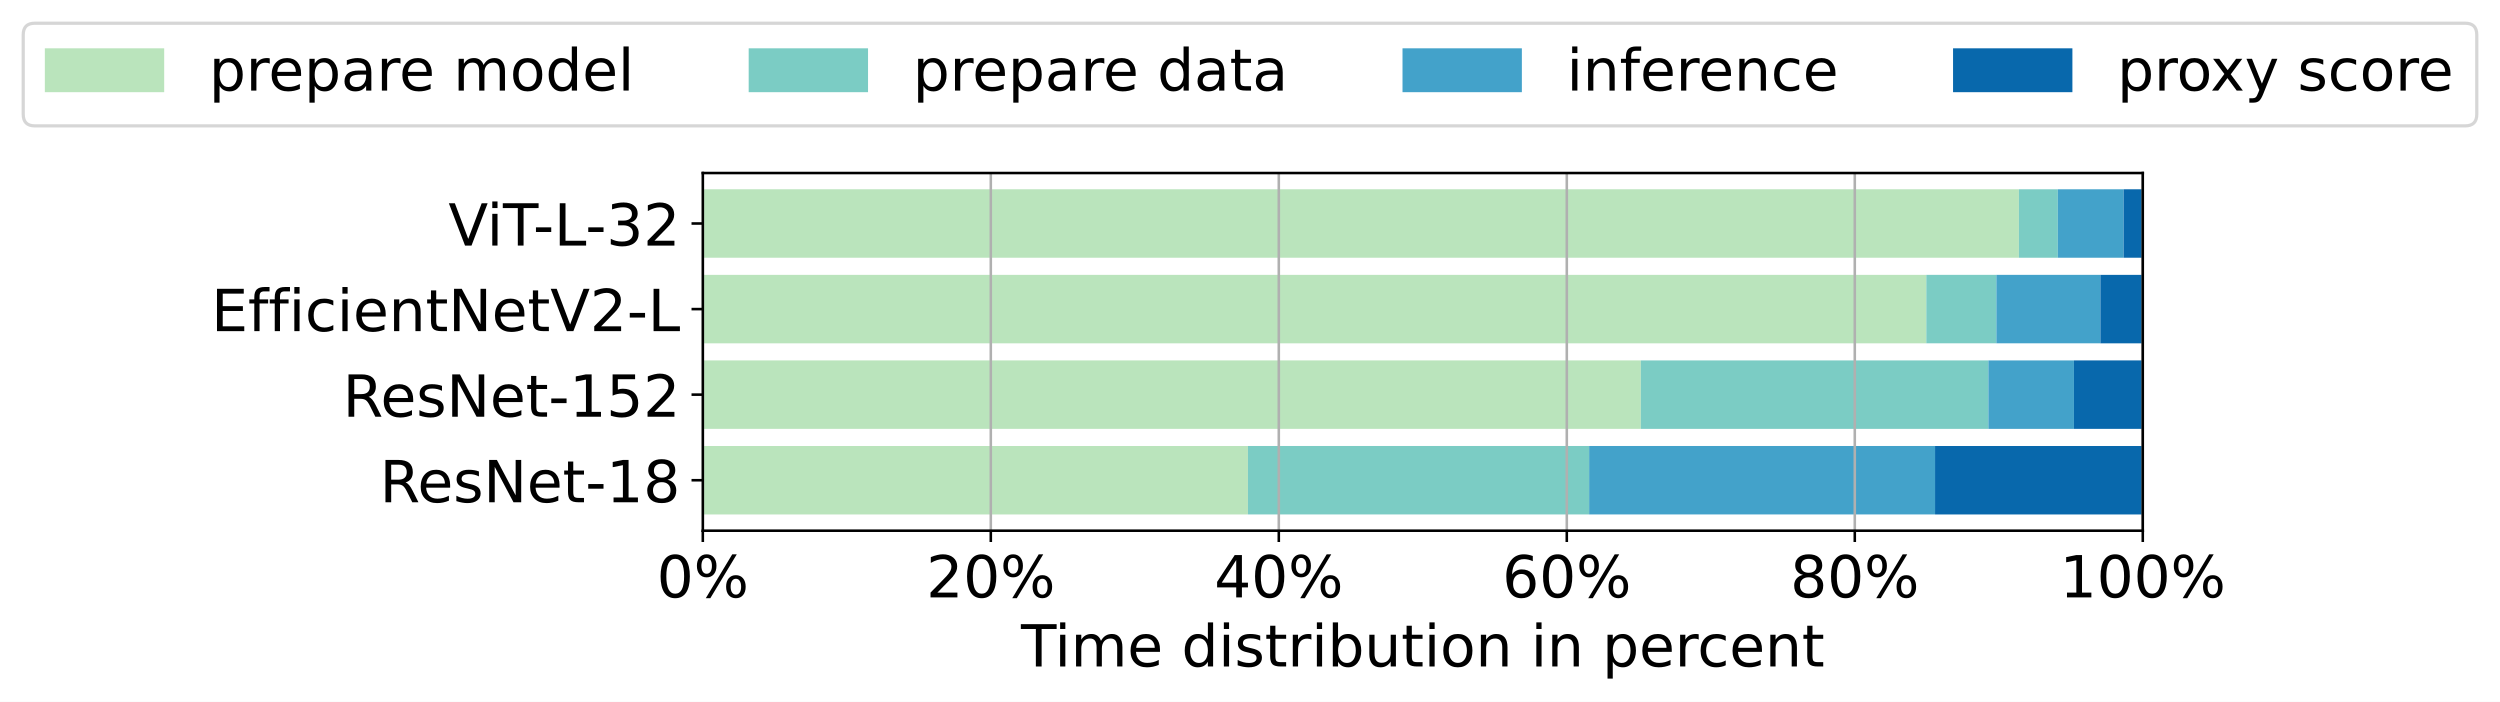
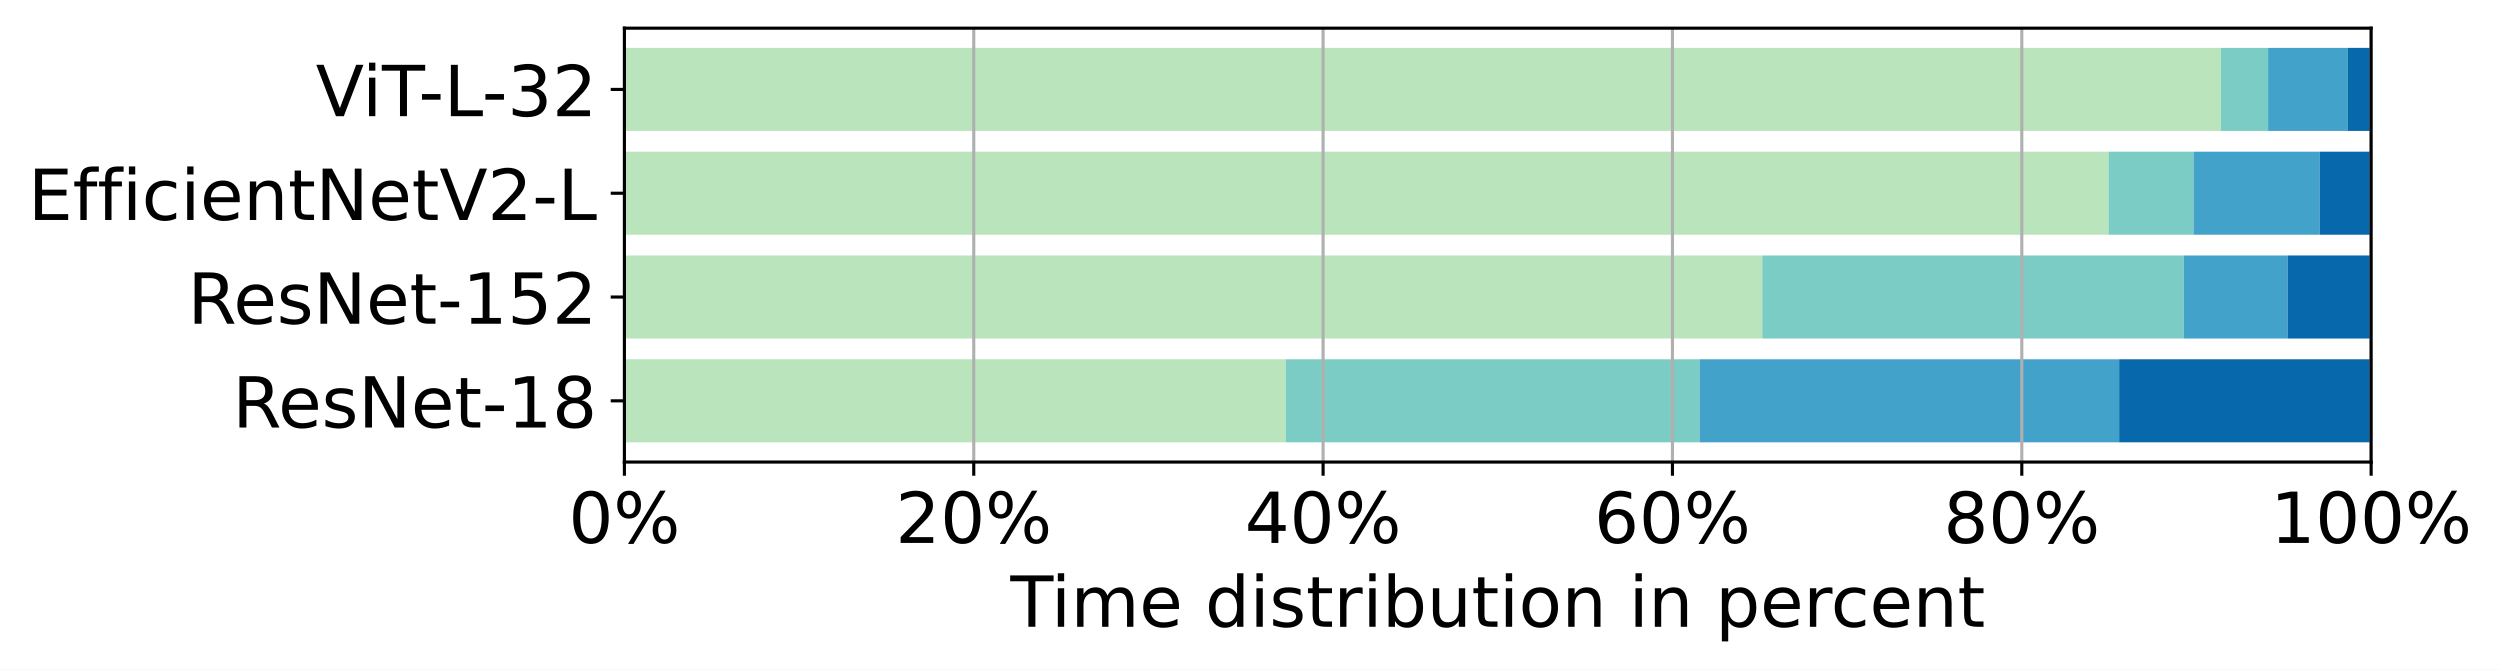
- <svg xmlns="http://www.w3.org/2000/svg" xmlns:xlink="http://www.w3.org/1999/xlink" width="775.018pt" height="217.561pt" viewBox="0 0 775.018 217.561" version="1.1">
+ <svg xmlns="http://www.w3.org/2000/svg" xmlns:xlink="http://www.w3.org/1999/xlink" width="638.903pt" height="171.121pt" viewBox="0 0 638.903 171.121" version="1.1">
  <defs>
    <style type="text/css">*{stroke-linejoin: round; stroke-linecap: butt}</style>
  </defs>
  <g id="figure_1">
    <g id="patch_1">
-       <path d="M 0 217.561  L 775.018 217.561  L 775.018 0  L 0 0  z " style="fill: #ffffff" />
+       <path d="M 0 171.121  L 638.903 171.121  L 638.903 0  L 0 0  z " style="fill: #ffffff" />
    </g>
    <g id="axes_1">
      <g id="patch_2">
-         <path d="M 217.877 164.52  L 664.277 164.52  L 664.277 53.64  L 217.877 53.64  z " style="fill: #ffffff" />
+         <path d="M 159.572 118.08  L 605.972 118.08  L 605.972 7.2  L 159.572 7.2  z " style="fill: #ffffff" />
      </g>
      <g id="patch_3">
-         <path d="M 217.877 159.48  L 386.872 159.48  L 386.872 138.259  L 217.877 138.259  z " clip-path="url(#pf648c7a18b)" style="fill: #bae4bc" />
+         <path d="M 159.572 113.04  L 328.567 113.04  L 328.567 91.819  L 159.572 91.819  z " clip-path="url(#p3761adf9e6)" style="fill: #bae4bc" />
      </g>
      <g id="patch_4">
-         <path d="M 386.872 159.48  L 492.646 159.48  L 492.646 138.259  L 386.872 138.259  z " clip-path="url(#pf648c7a18b)" style="fill: #7bccc4" />
+         <path d="M 328.567 113.04  L 434.342 113.04  L 434.342 91.819  L 328.567 91.819  z " clip-path="url(#p3761adf9e6)" style="fill: #7bccc4" />
      </g>
      <g id="patch_5">
-         <path d="M 492.646 159.48  L 599.879 159.48  L 599.879 138.259  L 492.646 138.259  z " clip-path="url(#pf648c7a18b)" style="fill: #43a2ca" />
+         <path d="M 434.342 113.04  L 541.574 113.04  L 541.574 91.819  L 434.342 91.819  z " clip-path="url(#p3761adf9e6)" style="fill: #43a2ca" />
      </g>
      <g id="patch_6">
-         <path d="M 599.879 159.48  L 664.277 159.48  L 664.277 138.259  L 599.879 138.259  z " clip-path="url(#pf648c7a18b)" style="fill: #0868ac" />
+         <path d="M 541.574 113.04  L 605.972 113.04  L 605.972 91.819  L 541.574 91.819  z " clip-path="url(#p3761adf9e6)" style="fill: #0868ac" />
      </g>
      <g id="patch_7">
-         <path d="M 217.877 132.954  L 508.676 132.954  L 508.676 111.733  L 217.877 111.733  z " clip-path="url(#pf648c7a18b)" style="fill: #bae4bc" />
+         <path d="M 159.572 86.514  L 450.372 86.514  L 450.372 65.293  L 159.572 65.293  z " clip-path="url(#p3761adf9e6)" style="fill: #bae4bc" />
      </g>
      <g id="patch_8">
-         <path d="M 508.676 132.954  L 616.413 132.954  L 616.413 111.733  L 508.676 111.733  z " clip-path="url(#pf648c7a18b)" style="fill: #7bccc4" />
+         <path d="M 450.372 86.514  L 558.109 86.514  L 558.109 65.293  L 450.372 65.293  z " clip-path="url(#p3761adf9e6)" style="fill: #7bccc4" />
      </g>
      <g id="patch_9">
-         <path d="M 616.413 132.954  L 642.936 132.954  L 642.936 111.733  L 616.413 111.733  z " clip-path="url(#pf648c7a18b)" style="fill: #43a2ca" />
+         <path d="M 558.109 86.514  L 584.632 86.514  L 584.632 65.293  L 558.109 65.293  z " clip-path="url(#p3761adf9e6)" style="fill: #43a2ca" />
      </g>
      <g id="patch_10">
-         <path d="M 642.936 132.954  L 664.277 132.954  L 664.277 111.733  L 642.936 111.733  z " clip-path="url(#pf648c7a18b)" style="fill: #0868ac" />
+         <path d="M 584.632 86.514  L 605.972 86.514  L 605.972 65.293  L 584.632 65.293  z " clip-path="url(#p3761adf9e6)" style="fill: #0868ac" />
      </g>
      <g id="patch_11">
-         <path d="M 217.877 106.427  L 597.166 106.427  L 597.166 85.206  L 217.877 85.206  z " clip-path="url(#pf648c7a18b)" style="fill: #bae4bc" />
+         <path d="M 159.572 59.987  L 538.861 59.987  L 538.861 38.766  L 159.572 38.766  z " clip-path="url(#p3761adf9e6)" style="fill: #bae4bc" />
      </g>
      <g id="patch_12">
-         <path d="M 597.166 106.427  L 618.888 106.427  L 618.888 85.206  L 597.166 85.206  z " clip-path="url(#pf648c7a18b)" style="fill: #7bccc4" />
+         <path d="M 538.861 59.987  L 560.584 59.987  L 560.584 38.766  L 538.861 38.766  z " clip-path="url(#p3761adf9e6)" style="fill: #7bccc4" />
      </g>
      <g id="patch_13">
-         <path d="M 618.888 106.427  L 651.14 106.427  L 651.14 85.206  L 618.888 85.206  z " clip-path="url(#pf648c7a18b)" style="fill: #43a2ca" />
+         <path d="M 560.584 59.987  L 592.835 59.987  L 592.835 38.766  L 560.584 38.766  z " clip-path="url(#p3761adf9e6)" style="fill: #43a2ca" />
      </g>
      <g id="patch_14">
-         <path d="M 651.14 106.427  L 664.277 106.427  L 664.277 85.206  L 651.14 85.206  z " clip-path="url(#pf648c7a18b)" style="fill: #0868ac" />
+         <path d="M 592.835 59.987  L 605.972 59.987  L 605.972 38.766  L 592.835 38.766  z " clip-path="url(#p3761adf9e6)" style="fill: #0868ac" />
      </g>
      <g id="patch_15">
-         <path d="M 217.877 79.901  L 625.878 79.901  L 625.878 58.68  L 217.877 58.68  z " clip-path="url(#pf648c7a18b)" style="fill: #bae4bc" />
+         <path d="M 159.572 33.461  L 567.574 33.461  L 567.574 12.24  L 159.572 12.24  z " clip-path="url(#p3761adf9e6)" style="fill: #bae4bc" />
      </g>
      <g id="patch_16">
-         <path d="M 625.878 79.901  L 637.942 79.901  L 637.942 58.68  L 625.878 58.68  z " clip-path="url(#pf648c7a18b)" style="fill: #7bccc4" />
+         <path d="M 567.574 33.461  L 579.637 33.461  L 579.637 12.24  L 567.574 12.24  z " clip-path="url(#p3761adf9e6)" style="fill: #7bccc4" />
      </g>
      <g id="patch_17">
-         <path d="M 637.942 79.901  L 658.336 79.901  L 658.336 58.68  L 637.942 58.68  z " clip-path="url(#pf648c7a18b)" style="fill: #43a2ca" />
+         <path d="M 579.637 33.461  L 600.032 33.461  L 600.032 12.24  L 579.637 12.24  z " clip-path="url(#p3761adf9e6)" style="fill: #43a2ca" />
      </g>
      <g id="patch_18">
-         <path d="M 658.336 79.901  L 664.277 79.901  L 664.277 58.68  L 658.336 58.68  z " clip-path="url(#pf648c7a18b)" style="fill: #0868ac" />
+         <path d="M 600.032 33.461  L 605.972 33.461  L 605.972 12.24  L 600.032 12.24  z " clip-path="url(#p3761adf9e6)" style="fill: #0868ac" />
      </g>
      <g id="matplotlib.axis_1">
        <g id="xtick_1">
          <g id="line2d_1">
-             <path d="M 217.877 164.52  L 217.877 53.64  " clip-path="url(#pf648c7a18b)" style="fill: none; stroke: #b0b0b0; stroke-width: 0.8; stroke-linecap: square" />
+             <path d="M 159.572 118.08  L 159.572 7.2  " clip-path="url(#p3761adf9e6)" style="fill: none; stroke: #b0b0b0; stroke-width: 0.8; stroke-linecap: square" />
          </g>
          <g id="line2d_2">
            <defs>
-               <path id="me44b98e5c8" d="M 0 0  L 0 3.5  " style="stroke: #000000; stroke-width: 0.8" />
+               <path id="m914baf6af8" d="M 0 0  L 0 3.5  " style="stroke: #000000; stroke-width: 0.8" />
            </defs>
            <g>
-               <use xlink:href="#me44b98e5c8" x="217.877" y="164.52" style="stroke: #000000; stroke-width: 0.8" />
+               <use xlink:href="#m914baf6af8" x="159.572" y="118.08" style="stroke: #000000; stroke-width: 0.8" />
            </g>
          </g>
          <g id="text_1">
-             <g transform="translate(203.5994 185.1972) scale(0.18 -0.18)">
+             <g transform="translate(145.2948 138.7572) scale(0.18 -0.18)">
              <defs>
                <path id="DejaVuSans-30" d="M 2034 4250  Q 1547 4250 1301 3770  Q 1056 3291 1056 2328  Q 1056 1369 1301 889  Q 1547 409 2034 409  Q 2525 409 2770 889  Q 3016 1369 3016 2328  Q 3016 3291 2770 3770  Q 2525 4250 2034 4250  z M 2034 4750  Q 2819 4750 3233 4129  Q 3647 3509 3647 2328  Q 3647 1150 3233 529  Q 2819 -91 2034 -91  Q 1250 -91 836 529  Q 422 1150 422 2328  Q 422 3509 836 4129  Q 1250 4750 2034 4750  z " transform="scale(0.015625)" />
                <path id="DejaVuSans-25" d="M 4653 2053  Q 4381 2053 4226 1822  Q 4072 1591 4072 1178  Q 4072 772 4226 539  Q 4381 306 4653 306  Q 4919 306 5073 539  Q 5228 772 5228 1178  Q 5228 1588 5073 1820  Q 4919 2053 4653 2053  z M 4653 2450  Q 5147 2450 5437 2106  Q 5728 1763 5728 1178  Q 5728 594 5436 251  Q 5144 -91 4653 -91  Q 4153 -91 3862 251  Q 3572 594 3572 1178  Q 3572 1766 3864 2108  Q 4156 2450 4653 2450  z M 1428 4353  Q 1159 4353 1004 4120  Q 850 3888 850 3481  Q 850 3069 1003 2837  Q 1156 2606 1428 2606  Q 1700 2606 1854 2837  Q 2009 3069 2009 3481  Q 2009 3884 1853 4118  Q 1697 4353 1428 4353  z M 4250 4750  L 4750 4750  L 1831 -91  L 1331 -91  L 4250 4750  z M 1428 4750  Q 1922 4750 2215 4408  Q 2509 4066 2509 3481  Q 2509 2891 2217 2550  Q 1925 2209 1428 2209  Q 931 2209 642 2551  Q 353 2894 353 3481  Q 353 4063 643 4406  Q 934 4750 1428 4750  z " transform="scale(0.015625)" />
              </defs>
              <use xlink:href="#DejaVuSans-30" />
              <use xlink:href="#DejaVuSans-25" x="63.623" />
            </g>
          </g>
        </g>
        <g id="xtick_2">
          <g id="line2d_3">
-             <path d="M 307.157 164.52  L 307.157 53.64  " clip-path="url(#pf648c7a18b)" style="fill: none; stroke: #b0b0b0; stroke-width: 0.8; stroke-linecap: square" />
+             <path d="M 248.852 118.08  L 248.852 7.2  " clip-path="url(#p3761adf9e6)" style="fill: none; stroke: #b0b0b0; stroke-width: 0.8; stroke-linecap: square" />
          </g>
          <g id="line2d_4">
            <g>
-               <use xlink:href="#me44b98e5c8" x="307.157" y="164.52" style="stroke: #000000; stroke-width: 0.8" />
+               <use xlink:href="#m914baf6af8" x="248.852" y="118.08" style="stroke: #000000; stroke-width: 0.8" />
            </g>
          </g>
          <g id="text_2">
-             <g transform="translate(287.1532 185.1972) scale(0.18 -0.18)">
+             <g transform="translate(228.8486 138.7572) scale(0.18 -0.18)">
              <defs>
                <path id="DejaVuSans-32" d="M 1228 531  L 3431 531  L 3431 0  L 469 0  L 469 531  Q 828 903 1448 1529  Q 2069 2156 2228 2338  Q 2531 2678 2651 2914  Q 2772 3150 2772 3378  Q 2772 3750 2511 3984  Q 2250 4219 1831 4219  Q 1534 4219 1204 4116  Q 875 4013 500 3803  L 500 4441  Q 881 4594 1212 4672  Q 1544 4750 1819 4750  Q 2544 4750 2975 4387  Q 3406 4025 3406 3419  Q 3406 3131 3298 2873  Q 3191 2616 2906 2266  Q 2828 2175 2409 1742  Q 1991 1309 1228 531  z " transform="scale(0.015625)" />
              </defs>
              <use xlink:href="#DejaVuSans-32" />
              <use xlink:href="#DejaVuSans-30" x="63.623" />
              <use xlink:href="#DejaVuSans-25" x="127.246" />
            </g>
          </g>
        </g>
        <g id="xtick_3">
          <g id="line2d_5">
-             <path d="M 396.437 164.52  L 396.437 53.64  " clip-path="url(#pf648c7a18b)" style="fill: none; stroke: #b0b0b0; stroke-width: 0.8; stroke-linecap: square" />
+             <path d="M 338.132 118.08  L 338.132 7.2  " clip-path="url(#p3761adf9e6)" style="fill: none; stroke: #b0b0b0; stroke-width: 0.8; stroke-linecap: square" />
          </g>
          <g id="line2d_6">
            <g>
-               <use xlink:href="#me44b98e5c8" x="396.437" y="164.52" style="stroke: #000000; stroke-width: 0.8" />
+               <use xlink:href="#m914baf6af8" x="338.132" y="118.08" style="stroke: #000000; stroke-width: 0.8" />
            </g>
          </g>
          <g id="text_3">
-             <g transform="translate(376.4332 185.1972) scale(0.18 -0.18)">
+             <g transform="translate(318.1286 138.7572) scale(0.18 -0.18)">
              <defs>
                <path id="DejaVuSans-34" d="M 2419 4116  L 825 1625  L 2419 1625  L 2419 4116  z M 2253 4666  L 3047 4666  L 3047 1625  L 3713 1625  L 3713 1100  L 3047 1100  L 3047 0  L 2419 0  L 2419 1100  L 313 1100  L 313 1709  L 2253 4666  z " transform="scale(0.015625)" />
              </defs>
              <use xlink:href="#DejaVuSans-34" />
              <use xlink:href="#DejaVuSans-30" x="63.623" />
              <use xlink:href="#DejaVuSans-25" x="127.246" />
            </g>
          </g>
        </g>
        <g id="xtick_4">
          <g id="line2d_7">
-             <path d="M 485.717 164.52  L 485.717 53.64  " clip-path="url(#pf648c7a18b)" style="fill: none; stroke: #b0b0b0; stroke-width: 0.8; stroke-linecap: square" />
+             <path d="M 427.413 118.08  L 427.413 7.2  " clip-path="url(#p3761adf9e6)" style="fill: none; stroke: #b0b0b0; stroke-width: 0.8; stroke-linecap: square" />
          </g>
          <g id="line2d_8">
            <g>
-               <use xlink:href="#me44b98e5c8" x="485.717" y="164.52" style="stroke: #000000; stroke-width: 0.8" />
+               <use xlink:href="#m914baf6af8" x="427.413" y="118.08" style="stroke: #000000; stroke-width: 0.8" />
            </g>
          </g>
          <g id="text_4">
-             <g transform="translate(465.7132 185.1972) scale(0.18 -0.18)">
+             <g transform="translate(407.4086 138.7572) scale(0.18 -0.18)">
              <defs>
                <path id="DejaVuSans-36" d="M 2113 2584  Q 1688 2584 1439 2293  Q 1191 2003 1191 1497  Q 1191 994 1439 701  Q 1688 409 2113 409  Q 2538 409 2786 701  Q 3034 994 3034 1497  Q 3034 2003 2786 2293  Q 2538 2584 2113 2584  z M 3366 4563  L 3366 3988  Q 3128 4100 2886 4159  Q 2644 4219 2406 4219  Q 1781 4219 1451 3797  Q 1122 3375 1075 2522  Q 1259 2794 1537 2939  Q 1816 3084 2150 3084  Q 2853 3084 3261 2657  Q 3669 2231 3669 1497  Q 3669 778 3244 343  Q 2819 -91 2113 -91  Q 1303 -91 875 529  Q 447 1150 447 2328  Q 447 3434 972 4092  Q 1497 4750 2381 4750  Q 2619 4750 2861 4703  Q 3103 4656 3366 4563  z " transform="scale(0.015625)" />
              </defs>
              <use xlink:href="#DejaVuSans-36" />
              <use xlink:href="#DejaVuSans-30" x="63.623" />
              <use xlink:href="#DejaVuSans-25" x="127.246" />
            </g>
          </g>
        </g>
        <g id="xtick_5">
          <g id="line2d_9">
-             <path d="M 574.997 164.52  L 574.997 53.64  " clip-path="url(#pf648c7a18b)" style="fill: none; stroke: #b0b0b0; stroke-width: 0.8; stroke-linecap: square" />
+             <path d="M 516.692 118.08  L 516.692 7.2  " clip-path="url(#p3761adf9e6)" style="fill: none; stroke: #b0b0b0; stroke-width: 0.8; stroke-linecap: square" />
          </g>
          <g id="line2d_10">
            <g>
-               <use xlink:href="#me44b98e5c8" x="574.997" y="164.52" style="stroke: #000000; stroke-width: 0.8" />
+               <use xlink:href="#m914baf6af8" x="516.692" y="118.08" style="stroke: #000000; stroke-width: 0.8" />
            </g>
          </g>
          <g id="text_5">
-             <g transform="translate(554.9932 185.1972) scale(0.18 -0.18)">
+             <g transform="translate(496.6886 138.7572) scale(0.18 -0.18)">
              <defs>
                <path id="DejaVuSans-38" d="M 2034 2216  Q 1584 2216 1326 1975  Q 1069 1734 1069 1313  Q 1069 891 1326 650  Q 1584 409 2034 409  Q 2484 409 2743 651  Q 3003 894 3003 1313  Q 3003 1734 2745 1975  Q 2488 2216 2034 2216  z M 1403 2484  Q 997 2584 770 2862  Q 544 3141 544 3541  Q 544 4100 942 4425  Q 1341 4750 2034 4750  Q 2731 4750 3128 4425  Q 3525 4100 3525 3541  Q 3525 3141 3298 2862  Q 3072 2584 2669 2484  Q 3125 2378 3379 2068  Q 3634 1759 3634 1313  Q 3634 634 3220 271  Q 2806 -91 2034 -91  Q 1263 -91 848 271  Q 434 634 434 1313  Q 434 1759 690 2068  Q 947 2378 1403 2484  z M 1172 3481  Q 1172 3119 1398 2916  Q 1625 2713 2034 2713  Q 2441 2713 2670 2916  Q 2900 3119 2900 3481  Q 2900 3844 2670 4047  Q 2441 4250 2034 4250  Q 1625 4250 1398 4047  Q 1172 3844 1172 3481  z " transform="scale(0.015625)" />
              </defs>
              <use xlink:href="#DejaVuSans-38" />
              <use xlink:href="#DejaVuSans-30" x="63.623" />
              <use xlink:href="#DejaVuSans-25" x="127.246" />
            </g>
          </g>
        </g>
        <g id="xtick_6">
          <g id="line2d_11">
-             <path d="M 664.277 164.52  L 664.277 53.64  " clip-path="url(#pf648c7a18b)" style="fill: none; stroke: #b0b0b0; stroke-width: 0.8; stroke-linecap: square" />
+             <path d="M 605.972 118.08  L 605.972 7.2  " clip-path="url(#p3761adf9e6)" style="fill: none; stroke: #b0b0b0; stroke-width: 0.8; stroke-linecap: square" />
          </g>
          <g id="line2d_12">
            <g>
-               <use xlink:href="#me44b98e5c8" x="664.277" y="164.52" style="stroke: #000000; stroke-width: 0.8" />
+               <use xlink:href="#m914baf6af8" x="605.972" y="118.08" style="stroke: #000000; stroke-width: 0.8" />
            </g>
          </g>
          <g id="text_6">
-             <g transform="translate(638.5469 185.1972) scale(0.18 -0.18)">
+             <g transform="translate(580.2423 138.7572) scale(0.18 -0.18)">
              <defs>
                <path id="DejaVuSans-31" d="M 794 531  L 1825 531  L 1825 4091  L 703 3866  L 703 4441  L 1819 4666  L 2450 4666  L 2450 531  L 3481 531  L 3481 0  L 794 0  L 794 531  z " transform="scale(0.015625)" />
              </defs>
              <use xlink:href="#DejaVuSans-31" />
              <use xlink:href="#DejaVuSans-30" x="63.623" />
              <use xlink:href="#DejaVuSans-30" x="127.246" />
              <use xlink:href="#DejaVuSans-25" x="190.869" />
            </g>
          </g>
        </g>
        <g id="text_7">
-           <g transform="translate(316.5171 206.6178) scale(0.18 -0.18)">
+           <g transform="translate(258.2125 160.1778) scale(0.18 -0.18)">
            <defs>
              <path id="DejaVuSans-54" d="M -19 4666  L 3928 4666  L 3928 4134  L 2272 4134  L 2272 0  L 1638 0  L 1638 4134  L -19 4134  L -19 4666  z " transform="scale(0.015625)" />
              <path id="DejaVuSans-69" d="M 603 3500  L 1178 3500  L 1178 0  L 603 0  L 603 3500  z M 603 4863  L 1178 4863  L 1178 4134  L 603 4134  L 603 4863  z " transform="scale(0.015625)" />
              <path id="DejaVuSans-6d" d="M 3328 2828  Q 3544 3216 3844 3400  Q 4144 3584 4550 3584  Q 5097 3584 5394 3201  Q 5691 2819 5691 2113  L 5691 0  L 5113 0  L 5113 2094  Q 5113 2597 4934 2840  Q 4756 3084 4391 3084  Q 3944 3084 3684 2787  Q 3425 2491 3425 1978  L 3425 0  L 2847 0  L 2847 2094  Q 2847 2600 2669 2842  Q 2491 3084 2119 3084  Q 1678 3084 1418 2786  Q 1159 2488 1159 1978  L 1159 0  L 581 0  L 581 3500  L 1159 3500  L 1159 2956  Q 1356 3278 1631 3431  Q 1906 3584 2284 3584  Q 2666 3584 2933 3390  Q 3200 3197 3328 2828  z " transform="scale(0.015625)" />
              <path id="DejaVuSans-65" d="M 3597 1894  L 3597 1613  L 953 1613  Q 991 1019 1311 708  Q 1631 397 2203 397  Q 2534 397 2845 478  Q 3156 559 3463 722  L 3463 178  Q 3153 47 2828 -22  Q 2503 -91 2169 -91  Q 1331 -91 842 396  Q 353 884 353 1716  Q 353 2575 817 3079  Q 1281 3584 2069 3584  Q 2775 3584 3186 3129  Q 3597 2675 3597 1894  z M 3022 2063  Q 3016 2534 2758 2815  Q 2500 3097 2075 3097  Q 1594 3097 1305 2825  Q 1016 2553 972 2059  L 3022 2063  z " transform="scale(0.015625)" />
              <path id="DejaVuSans-20" transform="scale(0.015625)" />
              <path id="DejaVuSans-64" d="M 2906 2969  L 2906 4863  L 3481 4863  L 3481 0  L 2906 0  L 2906 525  Q 2725 213 2448 61  Q 2172 -91 1784 -91  Q 1150 -91 751 415  Q 353 922 353 1747  Q 353 2572 751 3078  Q 1150 3584 1784 3584  Q 2172 3584 2448 3432  Q 2725 3281 2906 2969  z M 947 1747  Q 947 1113 1208 752  Q 1469 391 1925 391  Q 2381 391 2643 752  Q 2906 1113 2906 1747  Q 2906 2381 2643 2742  Q 2381 3103 1925 3103  Q 1469 3103 1208 2742  Q 947 2381 947 1747  z " transform="scale(0.015625)" />
              <path id="DejaVuSans-73" d="M 2834 3397  L 2834 2853  Q 2591 2978 2328 3040  Q 2066 3103 1784 3103  Q 1356 3103 1142 2972  Q 928 2841 928 2578  Q 928 2378 1081 2264  Q 1234 2150 1697 2047  L 1894 2003  Q 2506 1872 2764 1633  Q 3022 1394 3022 966  Q 3022 478 2636 193  Q 2250 -91 1575 -91  Q 1294 -91 989 -36  Q 684 19 347 128  L 347 722  Q 666 556 975 473  Q 1284 391 1588 391  Q 1994 391 2212 530  Q 2431 669 2431 922  Q 2431 1156 2273 1281  Q 2116 1406 1581 1522  L 1381 1569  Q 847 1681 609 1914  Q 372 2147 372 2553  Q 372 3047 722 3315  Q 1072 3584 1716 3584  Q 2034 3584 2315 3537  Q 2597 3491 2834 3397  z " transform="scale(0.015625)" />
              <path id="DejaVuSans-74" d="M 1172 4494  L 1172 3500  L 2356 3500  L 2356 3053  L 1172 3053  L 1172 1153  Q 1172 725 1289 603  Q 1406 481 1766 481  L 2356 481  L 2356 0  L 1766 0  Q 1100 0 847 248  Q 594 497 594 1153  L 594 3053  L 172 3053  L 172 3500  L 594 3500  L 594 4494  L 1172 4494  z " transform="scale(0.015625)" />
              <path id="DejaVuSans-72" d="M 2631 2963  Q 2534 3019 2420 3045  Q 2306 3072 2169 3072  Q 1681 3072 1420 2755  Q 1159 2438 1159 1844  L 1159 0  L 581 0  L 581 3500  L 1159 3500  L 1159 2956  Q 1341 3275 1631 3429  Q 1922 3584 2338 3584  Q 2397 3584 2469 3576  Q 2541 3569 2628 3553  L 2631 2963  z " transform="scale(0.015625)" />
              <path id="DejaVuSans-62" d="M 3116 1747  Q 3116 2381 2855 2742  Q 2594 3103 2138 3103  Q 1681 3103 1420 2742  Q 1159 2381 1159 1747  Q 1159 1113 1420 752  Q 1681 391 2138 391  Q 2594 391 2855 752  Q 3116 1113 3116 1747  z M 1159 2969  Q 1341 3281 1617 3432  Q 1894 3584 2278 3584  Q 2916 3584 3314 3078  Q 3713 2572 3713 1747  Q 3713 922 3314 415  Q 2916 -91 2278 -91  Q 1894 -91 1617 61  Q 1341 213 1159 525  L 1159 0  L 581 0  L 581 4863  L 1159 4863  L 1159 2969  z " transform="scale(0.015625)" />
              <path id="DejaVuSans-75" d="M 544 1381  L 544 3500  L 1119 3500  L 1119 1403  Q 1119 906 1312 657  Q 1506 409 1894 409  Q 2359 409 2629 706  Q 2900 1003 2900 1516  L 2900 3500  L 3475 3500  L 3475 0  L 2900 0  L 2900 538  Q 2691 219 2414 64  Q 2138 -91 1772 -91  Q 1169 -91 856 284  Q 544 659 544 1381  z M 1991 3584  L 1991 3584  z " transform="scale(0.015625)" />
              <path id="DejaVuSans-6f" d="M 1959 3097  Q 1497 3097 1228 2736  Q 959 2375 959 1747  Q 959 1119 1226 758  Q 1494 397 1959 397  Q 2419 397 2687 759  Q 2956 1122 2956 1747  Q 2956 2369 2687 2733  Q 2419 3097 1959 3097  z M 1959 3584  Q 2709 3584 3137 3096  Q 3566 2609 3566 1747  Q 3566 888 3137 398  Q 2709 -91 1959 -91  Q 1206 -91 779 398  Q 353 888 353 1747  Q 353 2609 779 3096  Q 1206 3584 1959 3584  z " transform="scale(0.015625)" />
              <path id="DejaVuSans-6e" d="M 3513 2113  L 3513 0  L 2938 0  L 2938 2094  Q 2938 2591 2744 2837  Q 2550 3084 2163 3084  Q 1697 3084 1428 2787  Q 1159 2491 1159 1978  L 1159 0  L 581 0  L 581 3500  L 1159 3500  L 1159 2956  Q 1366 3272 1645 3428  Q 1925 3584 2291 3584  Q 2894 3584 3203 3211  Q 3513 2838 3513 2113  z " transform="scale(0.015625)" />
              <path id="DejaVuSans-70" d="M 1159 525  L 1159 -1331  L 581 -1331  L 581 3500  L 1159 3500  L 1159 2969  Q 1341 3281 1617 3432  Q 1894 3584 2278 3584  Q 2916 3584 3314 3078  Q 3713 2572 3713 1747  Q 3713 922 3314 415  Q 2916 -91 2278 -91  Q 1894 -91 1617 61  Q 1341 213 1159 525  z M 3116 1747  Q 3116 2381 2855 2742  Q 2594 3103 2138 3103  Q 1681 3103 1420 2742  Q 1159 2381 1159 1747  Q 1159 1113 1420 752  Q 1681 391 2138 391  Q 2594 391 2855 752  Q 3116 1113 3116 1747  z " transform="scale(0.015625)" />
              <path id="DejaVuSans-63" d="M 3122 3366  L 3122 2828  Q 2878 2963 2633 3030  Q 2388 3097 2138 3097  Q 1578 3097 1268 2742  Q 959 2388 959 1747  Q 959 1106 1268 751  Q 1578 397 2138 397  Q 2388 397 2633 464  Q 2878 531 3122 666  L 3122 134  Q 2881 22 2623 -34  Q 2366 -91 2075 -91  Q 1284 -91 818 406  Q 353 903 353 1747  Q 353 2603 823 3093  Q 1294 3584 2113 3584  Q 2378 3584 2631 3529  Q 2884 3475 3122 3366  z " transform="scale(0.015625)" />
            </defs>
            <use xlink:href="#DejaVuSans-54" />
            <use xlink:href="#DejaVuSans-69" x="57.959" />
            <use xlink:href="#DejaVuSans-6d" x="85.742" />
            <use xlink:href="#DejaVuSans-65" x="183.154" />
            <use xlink:href="#DejaVuSans-20" x="244.678" />
            <use xlink:href="#DejaVuSans-64" x="276.465" />
            <use xlink:href="#DejaVuSans-69" x="339.941" />
            <use xlink:href="#DejaVuSans-73" x="367.725" />
            <use xlink:href="#DejaVuSans-74" x="419.824" />
            <use xlink:href="#DejaVuSans-72" x="459.033" />
            <use xlink:href="#DejaVuSans-69" x="500.146" />
            <use xlink:href="#DejaVuSans-62" x="527.93" />
            <use xlink:href="#DejaVuSans-75" x="591.406" />
            <use xlink:href="#DejaVuSans-74" x="654.785" />
            <use xlink:href="#DejaVuSans-69" x="693.994" />
            <use xlink:href="#DejaVuSans-6f" x="721.777" />
            <use xlink:href="#DejaVuSans-6e" x="782.959" />
            <use xlink:href="#DejaVuSans-20" x="846.338" />
            <use xlink:href="#DejaVuSans-69" x="878.125" />
            <use xlink:href="#DejaVuSans-6e" x="905.908" />
            <use xlink:href="#DejaVuSans-20" x="969.287" />
            <use xlink:href="#DejaVuSans-70" x="1001.074" />
            <use xlink:href="#DejaVuSans-65" x="1064.551" />
            <use xlink:href="#DejaVuSans-72" x="1126.074" />
            <use xlink:href="#DejaVuSans-63" x="1164.938" />
            <use xlink:href="#DejaVuSans-65" x="1219.918" />
            <use xlink:href="#DejaVuSans-6e" x="1281.441" />
            <use xlink:href="#DejaVuSans-74" x="1344.82" />
          </g>
        </g>
      </g>
      <g id="matplotlib.axis_2">
        <g id="ytick_1">
          <g id="line2d_13">
            <defs>
-               <path id="m5edfe0b251" d="M 0 0  L -3.5 0  " style="stroke: #000000; stroke-width: 0.8" />
+               <path id="mb0f997aec3" d="M 0 0  L -3.5 0  " style="stroke: #000000; stroke-width: 0.8" />
            </defs>
            <g>
-               <use xlink:href="#m5edfe0b251" x="217.877" y="148.869" style="stroke: #000000; stroke-width: 0.8" />
+               <use xlink:href="#mb0f997aec3" x="159.572" y="102.429" style="stroke: #000000; stroke-width: 0.8" />
            </g>
          </g>
          <g id="text_8">
-             <g transform="translate(117.7299 155.7081) scale(0.18 -0.18)">
+             <g transform="translate(59.42531 109.2681) scale(0.18 -0.18)">
              <defs>
                <path id="DejaVuSans-52" d="M 2841 2188  Q 3044 2119 3236 1894  Q 3428 1669 3622 1275  L 4263 0  L 3584 0  L 2988 1197  Q 2756 1666 2539 1819  Q 2322 1972 1947 1972  L 1259 1972  L 1259 0  L 628 0  L 628 4666  L 2053 4666  Q 2853 4666 3247 4331  Q 3641 3997 3641 3322  Q 3641 2881 3436 2590  Q 3231 2300 2841 2188  z M 1259 4147  L 1259 2491  L 2053 2491  Q 2509 2491 2742 2702  Q 2975 2913 2975 3322  Q 2975 3731 2742 3939  Q 2509 4147 2053 4147  L 1259 4147  z " transform="scale(0.015625)" />
                <path id="DejaVuSans-4e" d="M 628 4666  L 1478 4666  L 3547 763  L 3547 4666  L 4159 4666  L 4159 0  L 3309 0  L 1241 3903  L 1241 0  L 628 0  L 628 4666  z " transform="scale(0.015625)" />
                <path id="DejaVuSans-2d" d="M 313 2009  L 1997 2009  L 1997 1497  L 313 1497  L 313 2009  z " transform="scale(0.015625)" />
              </defs>
              <use xlink:href="#DejaVuSans-52" />
              <use xlink:href="#DejaVuSans-65" x="64.982" />
              <use xlink:href="#DejaVuSans-73" x="126.506" />
              <use xlink:href="#DejaVuSans-4e" x="178.605" />
              <use xlink:href="#DejaVuSans-65" x="253.41" />
              <use xlink:href="#DejaVuSans-74" x="314.934" />
              <use xlink:href="#DejaVuSans-2d" x="354.143" />
              <use xlink:href="#DejaVuSans-31" x="390.227" />
              <use xlink:href="#DejaVuSans-38" x="453.85" />
            </g>
          </g>
        </g>
        <g id="ytick_2">
          <g id="line2d_14">
            <g>
-               <use xlink:href="#m5edfe0b251" x="217.877" y="122.343" style="stroke: #000000; stroke-width: 0.8" />
+               <use xlink:href="#mb0f997aec3" x="159.572" y="75.903" style="stroke: #000000; stroke-width: 0.8" />
            </g>
          </g>
          <g id="text_9">
-             <g transform="translate(106.2774 129.1818) scale(0.18 -0.18)">
+             <g transform="translate(47.97281 82.74175) scale(0.18 -0.18)">
              <defs>
                <path id="DejaVuSans-35" d="M 691 4666  L 3169 4666  L 3169 4134  L 1269 4134  L 1269 2991  Q 1406 3038 1543 3061  Q 1681 3084 1819 3084  Q 2600 3084 3056 2656  Q 3513 2228 3513 1497  Q 3513 744 3044 326  Q 2575 -91 1722 -91  Q 1428 -91 1123 -41  Q 819 9 494 109  L 494 744  Q 775 591 1075 516  Q 1375 441 1709 441  Q 2250 441 2565 725  Q 2881 1009 2881 1497  Q 2881 1984 2565 2268  Q 2250 2553 1709 2553  Q 1456 2553 1204 2497  Q 953 2441 691 2322  L 691 4666  z " transform="scale(0.015625)" />
              </defs>
              <use xlink:href="#DejaVuSans-52" />
              <use xlink:href="#DejaVuSans-65" x="64.982" />
              <use xlink:href="#DejaVuSans-73" x="126.506" />
              <use xlink:href="#DejaVuSans-4e" x="178.605" />
              <use xlink:href="#DejaVuSans-65" x="253.41" />
              <use xlink:href="#DejaVuSans-74" x="314.934" />
              <use xlink:href="#DejaVuSans-2d" x="354.143" />
              <use xlink:href="#DejaVuSans-31" x="390.227" />
              <use xlink:href="#DejaVuSans-35" x="453.85" />
              <use xlink:href="#DejaVuSans-32" x="517.473" />
            </g>
          </g>
        </g>
        <g id="ytick_3">
          <g id="line2d_15">
            <g>
-               <use xlink:href="#m5edfe0b251" x="217.877" y="95.817" style="stroke: #000000; stroke-width: 0.8" />
+               <use xlink:href="#mb0f997aec3" x="159.572" y="49.377" style="stroke: #000000; stroke-width: 0.8" />
            </g>
          </g>
          <g id="text_10">
-             <g transform="translate(65.50456 102.6554) scale(0.18 -0.18)">
+             <g transform="translate(7.2 56.21544) scale(0.18 -0.18)">
              <defs>
                <path id="DejaVuSans-45" d="M 628 4666  L 3578 4666  L 3578 4134  L 1259 4134  L 1259 2753  L 3481 2753  L 3481 2222  L 1259 2222  L 1259 531  L 3634 531  L 3634 0  L 628 0  L 628 4666  z " transform="scale(0.015625)" />
                <path id="DejaVuSans-66" d="M 2375 4863  L 2375 4384  L 1825 4384  Q 1516 4384 1395 4259  Q 1275 4134 1275 3809  L 1275 3500  L 2222 3500  L 2222 3053  L 1275 3053  L 1275 0  L 697 0  L 697 3053  L 147 3053  L 147 3500  L 697 3500  L 697 3744  Q 697 4328 969 4595  Q 1241 4863 1831 4863  L 2375 4863  z " transform="scale(0.015625)" />
                <path id="DejaVuSans-56" d="M 1831 0  L 50 4666  L 709 4666  L 2188 738  L 3669 4666  L 4325 4666  L 2547 0  L 1831 0  z " transform="scale(0.015625)" />
                <path id="DejaVuSans-4c" d="M 628 4666  L 1259 4666  L 1259 531  L 3531 531  L 3531 0  L 628 0  L 628 4666  z " transform="scale(0.015625)" />
              </defs>
              <use xlink:href="#DejaVuSans-45" />
              <use xlink:href="#DejaVuSans-66" x="63.184" />
              <use xlink:href="#DejaVuSans-66" x="98.389" />
              <use xlink:href="#DejaVuSans-69" x="133.594" />
              <use xlink:href="#DejaVuSans-63" x="161.377" />
              <use xlink:href="#DejaVuSans-69" x="216.357" />
              <use xlink:href="#DejaVuSans-65" x="244.141" />
              <use xlink:href="#DejaVuSans-6e" x="305.664" />
              <use xlink:href="#DejaVuSans-74" x="369.043" />
              <use xlink:href="#DejaVuSans-4e" x="408.252" />
              <use xlink:href="#DejaVuSans-65" x="483.057" />
              <use xlink:href="#DejaVuSans-74" x="544.58" />
              <use xlink:href="#DejaVuSans-56" x="583.789" />
              <use xlink:href="#DejaVuSans-32" x="652.197" />
              <use xlink:href="#DejaVuSans-2d" x="715.82" />
              <use xlink:href="#DejaVuSans-4c" x="751.904" />
            </g>
          </g>
        </g>
        <g id="ytick_4">
          <g id="line2d_16">
            <g>
-               <use xlink:href="#m5edfe0b251" x="217.877" y="69.291" style="stroke: #000000; stroke-width: 0.8" />
+               <use xlink:href="#mb0f997aec3" x="159.572" y="22.851" style="stroke: #000000; stroke-width: 0.8" />
            </g>
          </g>
          <g id="text_11">
-             <g transform="translate(139.0093 76.12912) scale(0.18 -0.18)">
+             <g transform="translate(80.70469 29.68912) scale(0.18 -0.18)">
              <defs>
                <path id="DejaVuSans-33" d="M 2597 2516  Q 3050 2419 3304 2112  Q 3559 1806 3559 1356  Q 3559 666 3084 287  Q 2609 -91 1734 -91  Q 1441 -91 1130 -33  Q 819 25 488 141  L 488 750  Q 750 597 1062 519  Q 1375 441 1716 441  Q 2309 441 2620 675  Q 2931 909 2931 1356  Q 2931 1769 2642 2001  Q 2353 2234 1838 2234  L 1294 2234  L 1294 2753  L 1863 2753  Q 2328 2753 2575 2939  Q 2822 3125 2822 3475  Q 2822 3834 2567 4026  Q 2313 4219 1838 4219  Q 1578 4219 1281 4162  Q 984 4106 628 3988  L 628 4550  Q 988 4650 1302 4700  Q 1616 4750 1894 4750  Q 2613 4750 3031 4423  Q 3450 4097 3450 3541  Q 3450 3153 3228 2886  Q 3006 2619 2597 2516  z " transform="scale(0.015625)" />
              </defs>
              <use xlink:href="#DejaVuSans-56" />
              <use xlink:href="#DejaVuSans-69" x="66.158" />
              <use xlink:href="#DejaVuSans-54" x="93.941" />
              <use xlink:href="#DejaVuSans-2d" x="145.9" />
              <use xlink:href="#DejaVuSans-4c" x="181.984" />
              <use xlink:href="#DejaVuSans-2d" x="235.947" />
              <use xlink:href="#DejaVuSans-33" x="272.031" />
              <use xlink:href="#DejaVuSans-32" x="335.654" />
            </g>
          </g>
        </g>
      </g>
      <g id="patch_19">
-         <path d="M 217.877 164.52  L 217.877 53.64  " style="fill: none; stroke: #000000; stroke-width: 0.8; stroke-linejoin: miter; stroke-linecap: square" />
+         <path d="M 159.572 118.08  L 159.572 7.2  " style="fill: none; stroke: #000000; stroke-width: 0.8; stroke-linejoin: miter; stroke-linecap: square" />
      </g>
      <g id="patch_20">
-         <path d="M 664.277 164.52  L 664.277 53.64  " style="fill: none; stroke: #000000; stroke-width: 0.8; stroke-linejoin: miter; stroke-linecap: square" />
+         <path d="M 605.972 118.08  L 605.972 7.2  " style="fill: none; stroke: #000000; stroke-width: 0.8; stroke-linejoin: miter; stroke-linecap: square" />
      </g>
      <g id="patch_21">
-         <path d="M 217.877 164.52  L 664.277 164.52  " style="fill: none; stroke: #000000; stroke-width: 0.8; stroke-linejoin: miter; stroke-linecap: square" />
+         <path d="M 159.572 118.08  L 605.972 118.08  " style="fill: none; stroke: #000000; stroke-width: 0.8; stroke-linejoin: miter; stroke-linecap: square" />
      </g>
      <g id="patch_22">
-         <path d="M 217.877 53.64  L 664.277 53.64  " style="fill: none; stroke: #000000; stroke-width: 0.8; stroke-linejoin: miter; stroke-linecap: square" />
-       </g>
-       <g id="legend_1">
-         <g id="patch_23">
-           <path d="M 10.8 39.021  L 764.218 39.021  Q 767.818 39.021 767.818 35.421  L 767.818 10.8  Q 767.818 7.2 764.218 7.2  L 10.8 7.2  Q 7.2 7.2 7.2 10.8  L 7.2 35.421  Q 7.2 39.021 10.8 39.021  z " style="fill: #ffffff; opacity: 0.8; stroke: #cccccc; stroke-linejoin: miter" />
-         </g>
-         <g id="patch_24">
-           <path d="M 14.4 28.077  L 50.4 28.077  L 50.4 15.477  L 14.4 15.477  z " style="fill: #bae4bc; stroke: #bae4bc; stroke-linejoin: miter" />
-         </g>
-         <g id="text_12">
-           <g transform="translate(64.8 28.07719) scale(0.18 -0.18)">
-             <defs>
-               <path id="DejaVuSans-61" d="M 2194 1759  Q 1497 1759 1228 1600  Q 959 1441 959 1056  Q 959 750 1161 570  Q 1363 391 1709 391  Q 2188 391 2477 730  Q 2766 1069 2766 1631  L 2766 1759  L 2194 1759  z M 3341 1997  L 3341 0  L 2766 0  L 2766 531  Q 2569 213 2275 61  Q 1981 -91 1556 -91  Q 1019 -91 701 211  Q 384 513 384 1019  Q 384 1609 779 1909  Q 1175 2209 1959 2209  L 2766 2209  L 2766 2266  Q 2766 2663 2505 2880  Q 2244 3097 1772 3097  Q 1472 3097 1187 3025  Q 903 2953 641 2809  L 641 3341  Q 956 3463 1253 3523  Q 1550 3584 1831 3584  Q 2591 3584 2966 3190  Q 3341 2797 3341 1997  z " transform="scale(0.015625)" />
-               <path id="DejaVuSans-6c" d="M 603 4863  L 1178 4863  L 1178 0  L 603 0  L 603 4863  z " transform="scale(0.015625)" />
-             </defs>
-             <use xlink:href="#DejaVuSans-70" />
-             <use xlink:href="#DejaVuSans-72" x="63.477" />
-             <use xlink:href="#DejaVuSans-65" x="102.34" />
-             <use xlink:href="#DejaVuSans-70" x="163.863" />
-             <use xlink:href="#DejaVuSans-61" x="227.34" />
-             <use xlink:href="#DejaVuSans-72" x="288.619" />
-             <use xlink:href="#DejaVuSans-65" x="327.482" />
-             <use xlink:href="#DejaVuSans-20" x="389.006" />
-             <use xlink:href="#DejaVuSans-6d" x="420.793" />
-             <use xlink:href="#DejaVuSans-6f" x="518.205" />
-             <use xlink:href="#DejaVuSans-64" x="579.387" />
-             <use xlink:href="#DejaVuSans-65" x="642.863" />
-             <use xlink:href="#DejaVuSans-6c" x="704.387" />
-           </g>
-         </g>
-         <g id="patch_25">
-           <path d="M 232.597 28.077  L 268.597 28.077  L 268.597 15.477  L 232.597 15.477  z " style="fill: #7bccc4; stroke: #7bccc4; stroke-linejoin: miter" />
-         </g>
-         <g id="text_13">
-           <g transform="translate(282.9966 28.07719) scale(0.18 -0.18)">
-             <use xlink:href="#DejaVuSans-70" />
-             <use xlink:href="#DejaVuSans-72" x="63.477" />
-             <use xlink:href="#DejaVuSans-65" x="102.34" />
-             <use xlink:href="#DejaVuSans-70" x="163.863" />
-             <use xlink:href="#DejaVuSans-61" x="227.34" />
-             <use xlink:href="#DejaVuSans-72" x="288.619" />
-             <use xlink:href="#DejaVuSans-65" x="327.482" />
-             <use xlink:href="#DejaVuSans-20" x="389.006" />
-             <use xlink:href="#DejaVuSans-64" x="420.793" />
-             <use xlink:href="#DejaVuSans-61" x="484.27" />
-             <use xlink:href="#DejaVuSans-74" x="545.549" />
-             <use xlink:href="#DejaVuSans-61" x="584.758" />
-           </g>
-         </g>
-         <g id="patch_26">
-           <path d="M 435.288 28.077  L 471.288 28.077  L 471.288 15.477  L 435.288 15.477  z " style="fill: #43a2ca; stroke: #43a2ca; stroke-linejoin: miter" />
-         </g>
-         <g id="text_14">
-           <g transform="translate(485.6878 28.07719) scale(0.18 -0.18)">
-             <use xlink:href="#DejaVuSans-69" />
-             <use xlink:href="#DejaVuSans-6e" x="27.783" />
-             <use xlink:href="#DejaVuSans-66" x="91.162" />
-             <use xlink:href="#DejaVuSans-65" x="126.367" />
-             <use xlink:href="#DejaVuSans-72" x="187.891" />
-             <use xlink:href="#DejaVuSans-65" x="226.754" />
-             <use xlink:href="#DejaVuSans-6e" x="288.277" />
-             <use xlink:href="#DejaVuSans-63" x="351.656" />
-             <use xlink:href="#DejaVuSans-65" x="406.637" />
-           </g>
-         </g>
-         <g id="patch_27">
-           <path d="M 605.959 28.077  L 641.959 28.077  L 641.959 15.477  L 605.959 15.477  z " style="fill: #0868ac; stroke: #0868ac; stroke-linejoin: miter" />
-         </g>
-         <g id="text_15">
-           <g transform="translate(656.3587 28.07719) scale(0.18 -0.18)">
-             <defs>
-               <path id="DejaVuSans-78" d="M 3513 3500  L 2247 1797  L 3578 0  L 2900 0  L 1881 1375  L 863 0  L 184 0  L 1544 1831  L 300 3500  L 978 3500  L 1906 2253  L 2834 3500  L 3513 3500  z " transform="scale(0.015625)" />
-               <path id="DejaVuSans-79" d="M 2059 -325  Q 1816 -950 1584 -1140  Q 1353 -1331 966 -1331  L 506 -1331  L 506 -850  L 844 -850  Q 1081 -850 1212 -737  Q 1344 -625 1503 -206  L 1606 56  L 191 3500  L 800 3500  L 1894 763  L 2988 3500  L 3597 3500  L 2059 -325  z " transform="scale(0.015625)" />
-             </defs>
-             <use xlink:href="#DejaVuSans-70" />
-             <use xlink:href="#DejaVuSans-72" x="63.477" />
-             <use xlink:href="#DejaVuSans-6f" x="102.34" />
-             <use xlink:href="#DejaVuSans-78" x="160.396" />
-             <use xlink:href="#DejaVuSans-79" x="219.576" />
-             <use xlink:href="#DejaVuSans-20" x="278.756" />
-             <use xlink:href="#DejaVuSans-73" x="310.543" />
-             <use xlink:href="#DejaVuSans-63" x="362.643" />
-             <use xlink:href="#DejaVuSans-6f" x="417.623" />
-             <use xlink:href="#DejaVuSans-72" x="478.805" />
-             <use xlink:href="#DejaVuSans-65" x="517.668" />
-           </g>
-         </g>
+         <path d="M 159.572 7.2  L 605.972 7.2  " style="fill: none; stroke: #000000; stroke-width: 0.8; stroke-linejoin: miter; stroke-linecap: square" />
      </g>
    </g>
  </g>
  <defs>
-     <clipPath id="pf648c7a18b">
-       <rect x="217.877" y="53.64" width="446.4" height="110.88" />
+     <clipPath id="p3761adf9e6">
+       <rect x="159.572" y="7.2" width="446.4" height="110.88" />
    </clipPath>
  </defs>
</svg>
